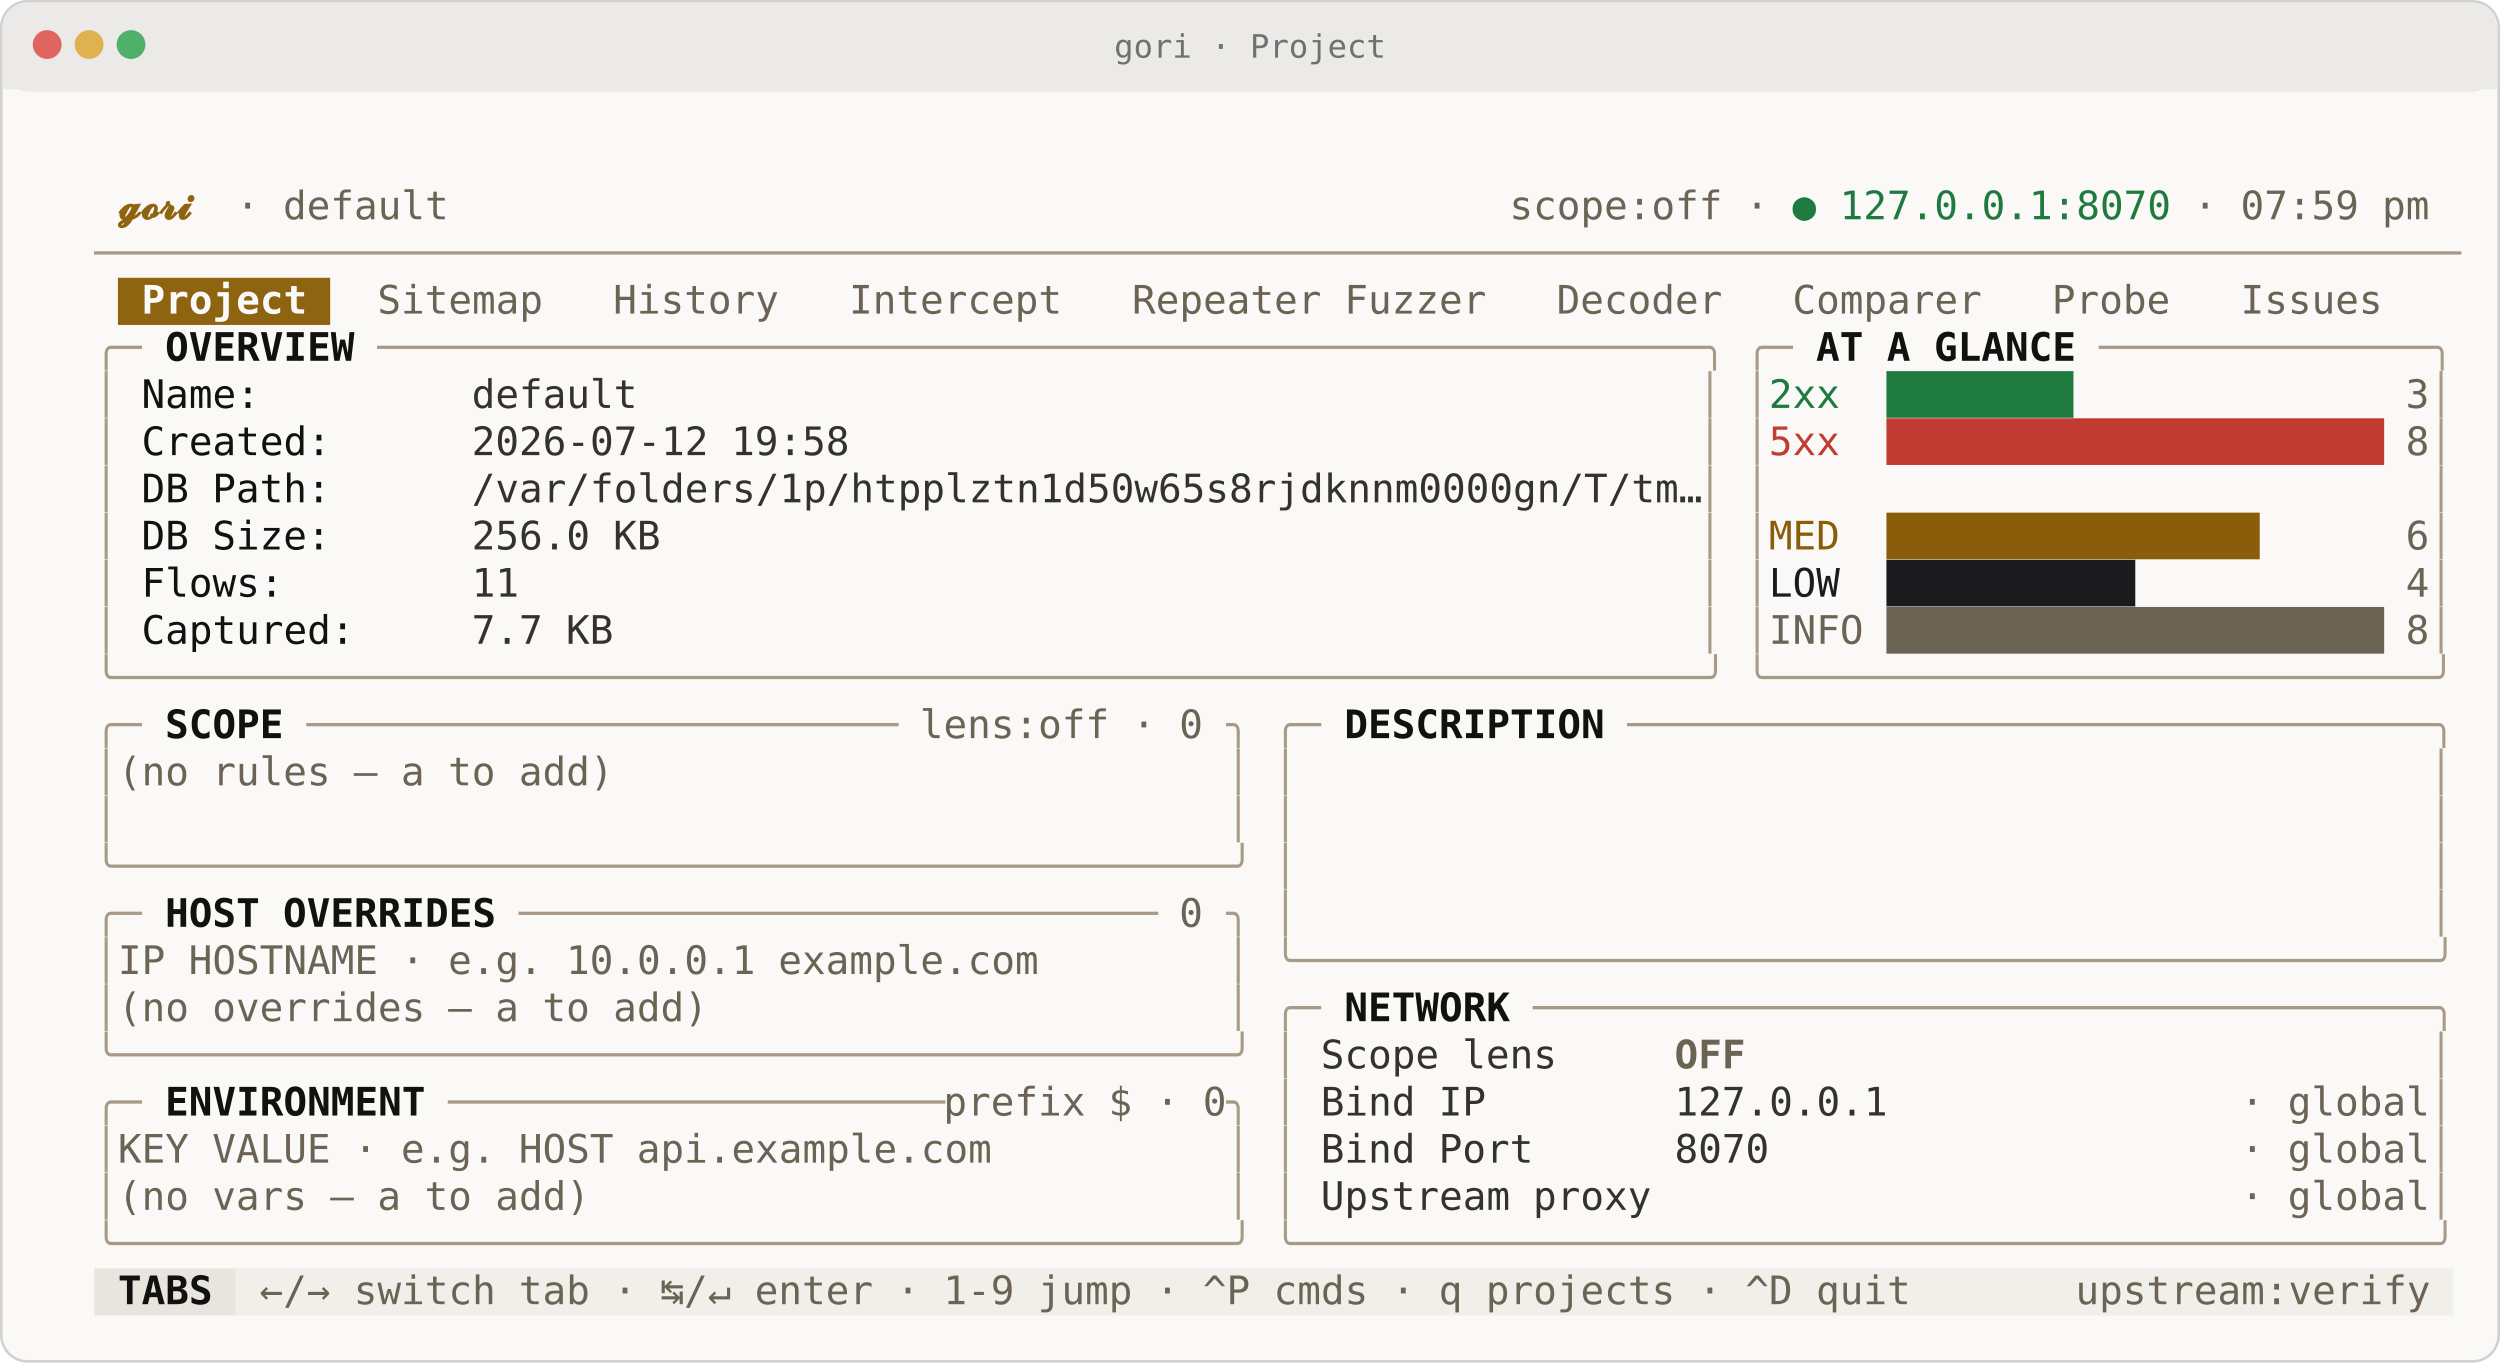
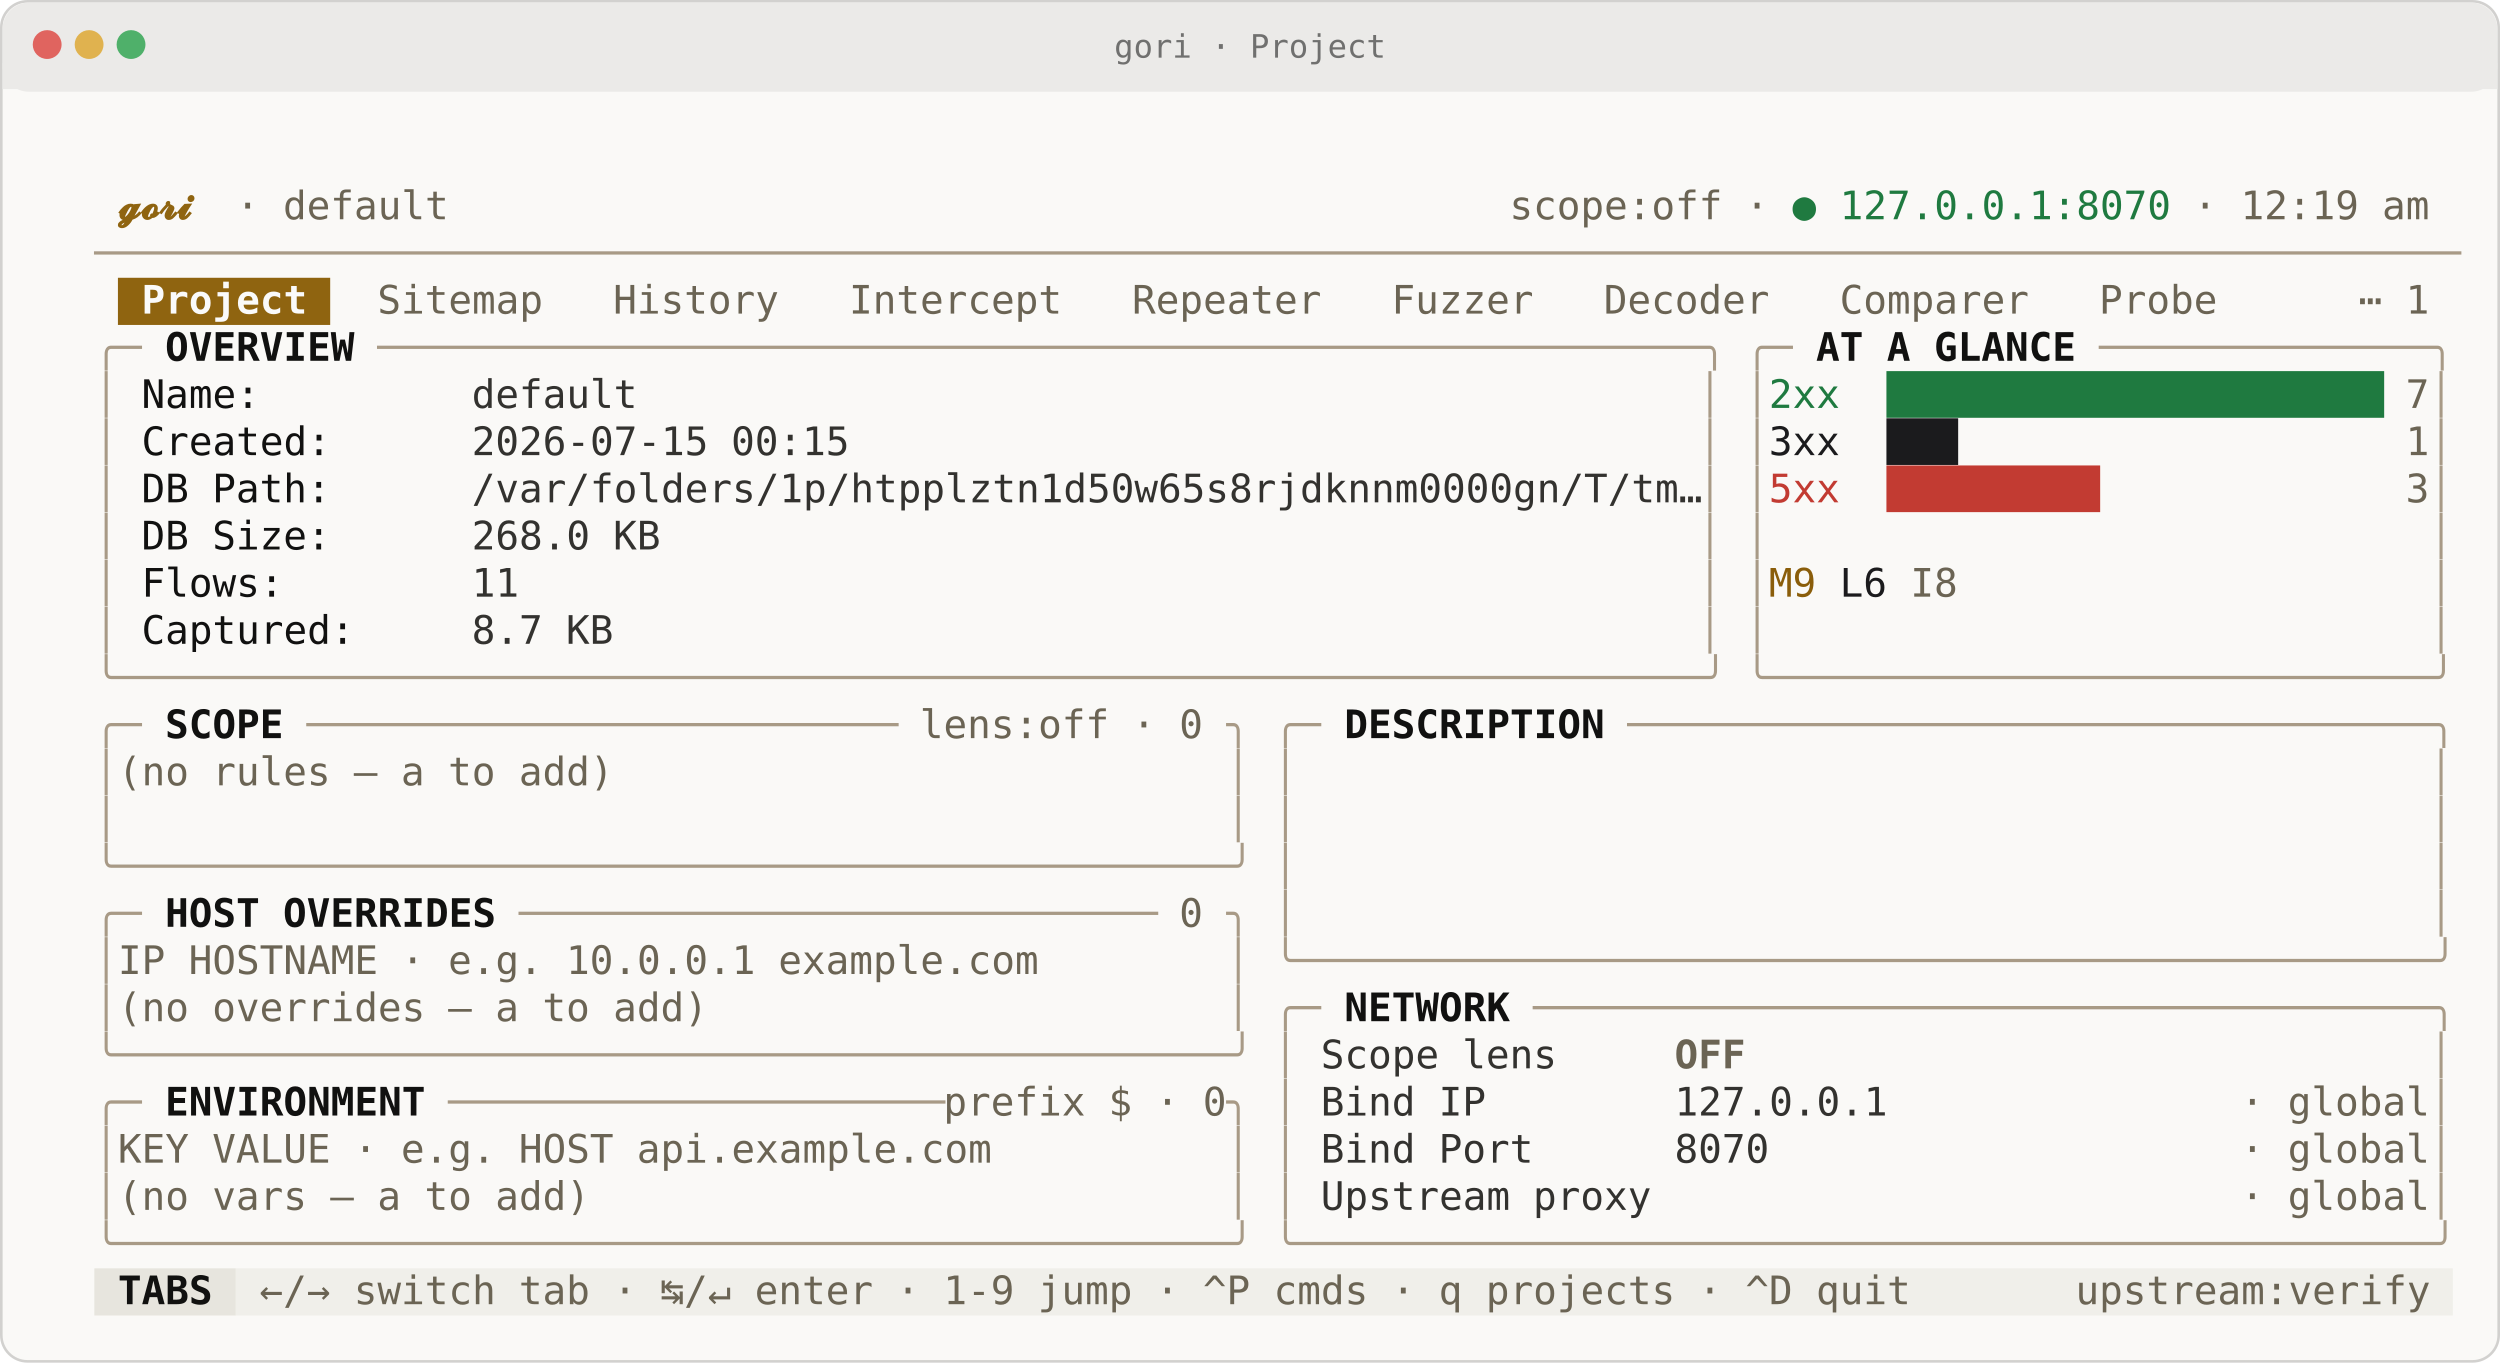
<svg xmlns="http://www.w3.org/2000/svg" width="954" height="520" viewBox="0 0 954.0 520.0" font-family="ui-monospace,'SF Mono','JetBrains Mono',Menlo,Consolas,monospace" font-size="15.0px" role="img" aria-label="gori · Project">
  <rect x="0.5" y="0.5" width="953.0" height="519.0" rx="10" ry="10" fill="#faf9f7" stroke="#d2d1cf" stroke-width="1" />
  <rect x="1" y="1" width="952.0" height="34.0" rx="10" ry="10" fill="#ebeae8" />
  <rect x="1" y="24.0" width="952.0" height="10" fill="#ebeae8" />
  <circle cx="18.0" cy="17.0" r="5.5" fill="#e0645f" />
  <circle cx="34.0" cy="17.0" r="5.5" fill="#e0b24f" />
  <circle cx="50.0" cy="17.0" r="5.5" fill="#4fb06a" />
  <text x="477.0" y="22.0" text-anchor="middle" fill="#70706f" font-size="12.3px">gori · Project</text>
  <rect x="45.00" y="106.00" width="81.00" height="18.00" fill="#8f6410" />
  <rect x="36.00" y="484.00" width="54.00" height="18.00" fill="#e7e5de" />
  <rect x="90.00" y="484.00" width="846.00" height="18.00" fill="#f0efea" />
  <text x="45.00" y="83.68" textLength="36.00" lengthAdjust="spacingAndGlyphs" fill="#8f6410" font-weight="700" xml:space="preserve">𝓰𝓸𝓻𝓲</text>
  <text x="90.00" y="83.68" textLength="9.00" lengthAdjust="spacingAndGlyphs" fill="#6b6454" xml:space="preserve">·</text>
  <text x="108.00" y="83.68" textLength="63.00" lengthAdjust="spacingAndGlyphs" fill="#6b6454" xml:space="preserve">default</text>
  <text x="576.00" y="83.68" textLength="81.00" lengthAdjust="spacingAndGlyphs" fill="#6b6454" xml:space="preserve">scope:off</text>
  <text x="666.00" y="83.68" textLength="9.00" lengthAdjust="spacingAndGlyphs" fill="#6b6454" xml:space="preserve">·</text>
  <text x="684.00" y="83.68" textLength="9.00" lengthAdjust="spacingAndGlyphs" fill="#1f7a40" xml:space="preserve">●</text>
  <text x="702.00" y="83.68" textLength="126.00" lengthAdjust="spacingAndGlyphs" fill="#1f7a40" xml:space="preserve">127.0.0.1:8070</text>
  <text x="837.00" y="83.68" textLength="9.00" lengthAdjust="spacingAndGlyphs" fill="#6b6454" xml:space="preserve">·</text>
-   <text x="855.00" y="83.68" textLength="45.00" lengthAdjust="spacingAndGlyphs" fill="#6b6454" xml:space="preserve">07:59</text>
-   <text x="909.00" y="83.68" textLength="18.00" lengthAdjust="spacingAndGlyphs" fill="#6b6454" xml:space="preserve">pm</text>
+   <text x="855.00" y="83.68" textLength="45.00" lengthAdjust="spacingAndGlyphs" fill="#6b6454" xml:space="preserve">12:19</text>
+   <text x="909.00" y="83.68" textLength="18.00" lengthAdjust="spacingAndGlyphs" fill="#6b6454" xml:space="preserve">am</text>
  <text x="36.00" y="101.68" textLength="900.00" lengthAdjust="spacingAndGlyphs" fill="#a89a86" xml:space="preserve">────────────────────────────────────────────────────────────────────────────────────────────────────</text>
  <text x="54.00" y="119.68" textLength="63.00" lengthAdjust="spacingAndGlyphs" fill="#fafafa" font-weight="700" xml:space="preserve">Project</text>
  <text x="144.00" y="119.68" textLength="63.00" lengthAdjust="spacingAndGlyphs" fill="#6b6454" xml:space="preserve">Sitemap</text>
  <text x="234.00" y="119.68" textLength="63.00" lengthAdjust="spacingAndGlyphs" fill="#6b6454" xml:space="preserve">History</text>
  <text x="324.00" y="119.68" textLength="81.00" lengthAdjust="spacingAndGlyphs" fill="#6b6454" xml:space="preserve">Intercept</text>
-   <text x="432.00" y="119.68" textLength="54.00" lengthAdjust="spacingAndGlyphs" fill="#6b6454" xml:space="preserve">Repeater</text>
-   <text x="513.00" y="119.68" textLength="54.00" lengthAdjust="spacingAndGlyphs" fill="#6b6454" xml:space="preserve">Fuzzer</text>
-   <text x="594.00" y="119.68" textLength="63.00" lengthAdjust="spacingAndGlyphs" fill="#6b6454" xml:space="preserve">Decoder</text>
-   <text x="684.00" y="119.68" textLength="72.00" lengthAdjust="spacingAndGlyphs" fill="#6b6454" xml:space="preserve">Comparer</text>
-   <text x="783.00" y="119.68" textLength="45.00" lengthAdjust="spacingAndGlyphs" fill="#6b6454" xml:space="preserve">Probe</text>
-   <text x="855.00" y="119.68" textLength="72.00" lengthAdjust="spacingAndGlyphs" fill="#6b6454" xml:space="preserve">Issues</text>
+   <text x="432.00" y="119.68" textLength="72.00" lengthAdjust="spacingAndGlyphs" fill="#6b6454" xml:space="preserve">Repeater</text>
+   <text x="531.00" y="119.68" textLength="54.00" lengthAdjust="spacingAndGlyphs" fill="#6b6454" xml:space="preserve">Fuzzer</text>
+   <text x="612.00" y="119.68" textLength="63.00" lengthAdjust="spacingAndGlyphs" fill="#6b6454" xml:space="preserve">Decoder</text>
+   <text x="702.00" y="119.68" textLength="72.00" lengthAdjust="spacingAndGlyphs" fill="#6b6454" xml:space="preserve">Comparer</text>
+   <text x="801.00" y="119.68" textLength="45.00" lengthAdjust="spacingAndGlyphs" fill="#6b6454" xml:space="preserve">Probe</text>
+   <text x="900.00" y="119.68" textLength="9.00" lengthAdjust="spacingAndGlyphs" fill="#6b6454" xml:space="preserve">⋯</text>
+   <text x="918.00" y="119.68" textLength="9.00" lengthAdjust="spacingAndGlyphs" fill="#6b6454" xml:space="preserve">1</text>
  <text x="36.00" y="137.68" textLength="18.00" lengthAdjust="spacingAndGlyphs" fill="#a89a86" xml:space="preserve">╭─</text>
  <text x="63.00" y="137.68" textLength="72.00" lengthAdjust="spacingAndGlyphs" fill="#111110" font-weight="700" xml:space="preserve">OVERVIEW</text>
  <text x="144.00" y="137.68" textLength="513.00" lengthAdjust="spacingAndGlyphs" fill="#a89a86" xml:space="preserve">────────────────────────────────────────────────────────╮</text>
  <text x="666.00" y="137.68" textLength="18.00" lengthAdjust="spacingAndGlyphs" fill="#a89a86" xml:space="preserve">╭─</text>
  <text x="693.00" y="137.68" textLength="18.00" lengthAdjust="spacingAndGlyphs" fill="#111110" font-weight="700" xml:space="preserve">AT</text>
  <text x="720.00" y="137.68" textLength="9.00" lengthAdjust="spacingAndGlyphs" fill="#111110" font-weight="700" xml:space="preserve">A</text>
  <text x="738.00" y="137.68" textLength="54.00" lengthAdjust="spacingAndGlyphs" fill="#111110" font-weight="700" xml:space="preserve">GLANCE</text>
  <text x="801.00" y="137.68" textLength="135.00" lengthAdjust="spacingAndGlyphs" fill="#a89a86" xml:space="preserve">──────────────╮</text>
  <text x="36.00" y="155.68" textLength="9.00" lengthAdjust="spacingAndGlyphs" fill="#a89a86" xml:space="preserve">│</text>
  <text x="54.00" y="155.68" textLength="45.00" lengthAdjust="spacingAndGlyphs" fill="#111110" xml:space="preserve">Name:</text>
  <text x="180.00" y="155.68" textLength="63.00" lengthAdjust="spacingAndGlyphs" fill="#33322f" xml:space="preserve">default</text>
  <text x="648.00" y="155.68" textLength="9.00" lengthAdjust="spacingAndGlyphs" fill="#a89a86" xml:space="preserve">│</text>
  <text x="666.00" y="155.68" textLength="9.00" lengthAdjust="spacingAndGlyphs" fill="#a89a86" xml:space="preserve">│</text>
  <text x="675.00" y="155.68" textLength="27.00" lengthAdjust="spacingAndGlyphs" fill="#1f7a40" xml:space="preserve">2xx</text>
-   <text x="720.00" y="155.68" textLength="72.00" lengthAdjust="spacingAndGlyphs" fill="#1f7a40" xml:space="preserve">███████▉</text>
-   <text x="918.00" y="155.68" textLength="9.00" lengthAdjust="spacingAndGlyphs" fill="#6b6454" xml:space="preserve">3</text>
+   <text x="720.00" y="155.68" textLength="189.00" lengthAdjust="spacingAndGlyphs" fill="#1f7a40" xml:space="preserve">█████████████████████</text>
+   <text x="918.00" y="155.68" textLength="9.00" lengthAdjust="spacingAndGlyphs" fill="#6b6454" xml:space="preserve">7</text>
  <text x="927.00" y="155.68" textLength="9.00" lengthAdjust="spacingAndGlyphs" fill="#a89a86" xml:space="preserve">│</text>
  <text x="36.00" y="173.68" textLength="9.00" lengthAdjust="spacingAndGlyphs" fill="#a89a86" xml:space="preserve">│</text>
  <text x="54.00" y="173.68" textLength="72.00" lengthAdjust="spacingAndGlyphs" fill="#111110" xml:space="preserve">Created:</text>
-   <text x="180.00" y="173.68" textLength="90.00" lengthAdjust="spacingAndGlyphs" fill="#33322f" xml:space="preserve">2026-07-12</text>
-   <text x="279.00" y="173.68" textLength="45.00" lengthAdjust="spacingAndGlyphs" fill="#33322f" xml:space="preserve">19:58</text>
+   <text x="180.00" y="173.68" textLength="90.00" lengthAdjust="spacingAndGlyphs" fill="#33322f" xml:space="preserve">2026-07-15</text>
+   <text x="279.00" y="173.68" textLength="45.00" lengthAdjust="spacingAndGlyphs" fill="#33322f" xml:space="preserve">00:15</text>
  <text x="648.00" y="173.68" textLength="9.00" lengthAdjust="spacingAndGlyphs" fill="#a89a86" xml:space="preserve">│</text>
  <text x="666.00" y="173.68" textLength="9.00" lengthAdjust="spacingAndGlyphs" fill="#a89a86" xml:space="preserve">│</text>
-   <text x="675.00" y="173.68" textLength="27.00" lengthAdjust="spacingAndGlyphs" fill="#c23b32" xml:space="preserve">5xx</text>
-   <text x="720.00" y="173.68" textLength="189.00" lengthAdjust="spacingAndGlyphs" fill="#c23b32" xml:space="preserve">█████████████████████</text>
-   <text x="918.00" y="173.68" textLength="9.00" lengthAdjust="spacingAndGlyphs" fill="#6b6454" xml:space="preserve">8</text>
+   <text x="675.00" y="173.68" textLength="27.00" lengthAdjust="spacingAndGlyphs" fill="#1b1b1d" xml:space="preserve">3xx</text>
+   <text x="720.00" y="173.68" textLength="27.00" lengthAdjust="spacingAndGlyphs" fill="#1b1b1d" xml:space="preserve">███</text>
+   <text x="918.00" y="173.68" textLength="9.00" lengthAdjust="spacingAndGlyphs" fill="#6b6454" xml:space="preserve">1</text>
  <text x="927.00" y="173.68" textLength="9.00" lengthAdjust="spacingAndGlyphs" fill="#a89a86" xml:space="preserve">│</text>
  <text x="36.00" y="191.68" textLength="9.00" lengthAdjust="spacingAndGlyphs" fill="#a89a86" xml:space="preserve">│</text>
  <text x="54.00" y="191.68" textLength="18.00" lengthAdjust="spacingAndGlyphs" fill="#111110" xml:space="preserve">DB</text>
  <text x="81.00" y="191.68" textLength="45.00" lengthAdjust="spacingAndGlyphs" fill="#111110" xml:space="preserve">Path:</text>
  <text x="180.00" y="191.68" textLength="468.00" lengthAdjust="spacingAndGlyphs" fill="#33322f" xml:space="preserve">/var/folders/1p/htpplztn1d50w65s8rjdknnm0000gn/T/tm…</text>
  <text x="648.00" y="191.68" textLength="9.00" lengthAdjust="spacingAndGlyphs" fill="#a89a86" xml:space="preserve">│</text>
  <text x="666.00" y="191.68" textLength="9.00" lengthAdjust="spacingAndGlyphs" fill="#a89a86" xml:space="preserve">│</text>
+   <text x="675.00" y="191.68" textLength="27.00" lengthAdjust="spacingAndGlyphs" fill="#c23b32" xml:space="preserve">5xx</text>
+   <text x="720.00" y="191.68" textLength="81.00" lengthAdjust="spacingAndGlyphs" fill="#c23b32" xml:space="preserve">█████████</text>
+   <text x="918.00" y="191.68" textLength="9.00" lengthAdjust="spacingAndGlyphs" fill="#6b6454" xml:space="preserve">3</text>
  <text x="927.00" y="191.68" textLength="9.00" lengthAdjust="spacingAndGlyphs" fill="#a89a86" xml:space="preserve">│</text>
  <text x="36.00" y="209.68" textLength="9.00" lengthAdjust="spacingAndGlyphs" fill="#a89a86" xml:space="preserve">│</text>
  <text x="54.00" y="209.68" textLength="18.00" lengthAdjust="spacingAndGlyphs" fill="#111110" xml:space="preserve">DB</text>
  <text x="81.00" y="209.68" textLength="45.00" lengthAdjust="spacingAndGlyphs" fill="#111110" xml:space="preserve">Size:</text>
-   <text x="180.00" y="209.68" textLength="45.00" lengthAdjust="spacingAndGlyphs" fill="#33322f" xml:space="preserve">256.0</text>
+   <text x="180.00" y="209.68" textLength="45.00" lengthAdjust="spacingAndGlyphs" fill="#33322f" xml:space="preserve">268.0</text>
  <text x="234.00" y="209.68" textLength="18.00" lengthAdjust="spacingAndGlyphs" fill="#33322f" xml:space="preserve">KB</text>
  <text x="648.00" y="209.68" textLength="9.00" lengthAdjust="spacingAndGlyphs" fill="#a89a86" xml:space="preserve">│</text>
  <text x="666.00" y="209.68" textLength="9.00" lengthAdjust="spacingAndGlyphs" fill="#a89a86" xml:space="preserve">│</text>
-   <text x="675.00" y="209.68" textLength="27.00" lengthAdjust="spacingAndGlyphs" fill="#8a5d0a" xml:space="preserve">MED</text>
-   <text x="720.00" y="209.68" textLength="144.00" lengthAdjust="spacingAndGlyphs" fill="#8a5d0a" xml:space="preserve">███████████████▊</text>
-   <text x="918.00" y="209.68" textLength="9.00" lengthAdjust="spacingAndGlyphs" fill="#6b6454" xml:space="preserve">6</text>
  <text x="927.00" y="209.68" textLength="9.00" lengthAdjust="spacingAndGlyphs" fill="#a89a86" xml:space="preserve">│</text>
  <text x="36.00" y="227.68" textLength="9.00" lengthAdjust="spacingAndGlyphs" fill="#a89a86" xml:space="preserve">│</text>
  <text x="54.00" y="227.68" textLength="54.00" lengthAdjust="spacingAndGlyphs" fill="#111110" xml:space="preserve">Flows:</text>
  <text x="180.00" y="227.68" textLength="18.00" lengthAdjust="spacingAndGlyphs" fill="#33322f" xml:space="preserve">11</text>
  <text x="648.00" y="227.68" textLength="9.00" lengthAdjust="spacingAndGlyphs" fill="#a89a86" xml:space="preserve">│</text>
  <text x="666.00" y="227.68" textLength="9.00" lengthAdjust="spacingAndGlyphs" fill="#a89a86" xml:space="preserve">│</text>
-   <text x="675.00" y="227.68" textLength="27.00" lengthAdjust="spacingAndGlyphs" fill="#1b1b1d" xml:space="preserve">LOW</text>
-   <text x="720.00" y="227.68" textLength="99.00" lengthAdjust="spacingAndGlyphs" fill="#1b1b1d" xml:space="preserve">██████████▌</text>
-   <text x="918.00" y="227.68" textLength="9.00" lengthAdjust="spacingAndGlyphs" fill="#6b6454" xml:space="preserve">4</text>
+   <text x="675.00" y="227.68" textLength="18.00" lengthAdjust="spacingAndGlyphs" fill="#8a5d0a" xml:space="preserve">M9</text>
+   <text x="702.00" y="227.68" textLength="18.00" lengthAdjust="spacingAndGlyphs" fill="#1b1b1d" xml:space="preserve">L6</text>
+   <text x="729.00" y="227.68" textLength="18.00" lengthAdjust="spacingAndGlyphs" fill="#6b6454" xml:space="preserve">I8</text>
  <text x="927.00" y="227.68" textLength="9.00" lengthAdjust="spacingAndGlyphs" fill="#a89a86" xml:space="preserve">│</text>
  <text x="36.00" y="245.68" textLength="9.00" lengthAdjust="spacingAndGlyphs" fill="#a89a86" xml:space="preserve">│</text>
  <text x="54.00" y="245.68" textLength="81.00" lengthAdjust="spacingAndGlyphs" fill="#111110" xml:space="preserve">Captured:</text>
-   <text x="180.00" y="245.68" textLength="27.00" lengthAdjust="spacingAndGlyphs" fill="#33322f" xml:space="preserve">7.7</text>
+   <text x="180.00" y="245.68" textLength="27.00" lengthAdjust="spacingAndGlyphs" fill="#33322f" xml:space="preserve">8.7</text>
  <text x="216.00" y="245.68" textLength="18.00" lengthAdjust="spacingAndGlyphs" fill="#33322f" xml:space="preserve">KB</text>
  <text x="648.00" y="245.68" textLength="9.00" lengthAdjust="spacingAndGlyphs" fill="#a89a86" xml:space="preserve">│</text>
  <text x="666.00" y="245.68" textLength="9.00" lengthAdjust="spacingAndGlyphs" fill="#a89a86" xml:space="preserve">│</text>
-   <text x="675.00" y="245.68" textLength="36.00" lengthAdjust="spacingAndGlyphs" fill="#6b6454" xml:space="preserve">INFO</text>
-   <text x="720.00" y="245.68" textLength="189.00" lengthAdjust="spacingAndGlyphs" fill="#6b6454" xml:space="preserve">█████████████████████</text>
-   <text x="918.00" y="245.68" textLength="9.00" lengthAdjust="spacingAndGlyphs" fill="#6b6454" xml:space="preserve">8</text>
  <text x="927.00" y="245.68" textLength="9.00" lengthAdjust="spacingAndGlyphs" fill="#a89a86" xml:space="preserve">│</text>
  <text x="36.00" y="263.68" textLength="621.00" lengthAdjust="spacingAndGlyphs" fill="#a89a86" xml:space="preserve">╰───────────────────────────────────────────────────────────────────╯</text>
  <text x="666.00" y="263.68" textLength="270.00" lengthAdjust="spacingAndGlyphs" fill="#a89a86" xml:space="preserve">╰────────────────────────────╯</text>
  <text x="36.00" y="281.68" textLength="18.00" lengthAdjust="spacingAndGlyphs" fill="#a89a86" xml:space="preserve">╭─</text>
  <text x="63.00" y="281.68" textLength="45.00" lengthAdjust="spacingAndGlyphs" fill="#111110" font-weight="700" xml:space="preserve">SCOPE</text>
  <text x="117.00" y="281.68" textLength="225.00" lengthAdjust="spacingAndGlyphs" fill="#a89a86" xml:space="preserve">─────────────────────────</text>
  <text x="351.00" y="281.68" textLength="72.00" lengthAdjust="spacingAndGlyphs" fill="#6b6454" xml:space="preserve">lens:off</text>
  <text x="432.00" y="281.68" textLength="9.00" lengthAdjust="spacingAndGlyphs" fill="#6b6454" xml:space="preserve">·</text>
  <text x="450.00" y="281.68" textLength="9.00" lengthAdjust="spacingAndGlyphs" fill="#6b6454" xml:space="preserve">0</text>
  <text x="468.00" y="281.68" textLength="9.00" lengthAdjust="spacingAndGlyphs" fill="#a89a86" xml:space="preserve">╮</text>
  <text x="486.00" y="281.68" textLength="18.00" lengthAdjust="spacingAndGlyphs" fill="#a89a86" xml:space="preserve">╭─</text>
  <text x="513.00" y="281.68" textLength="99.00" lengthAdjust="spacingAndGlyphs" fill="#111110" font-weight="700" xml:space="preserve">DESCRIPTION</text>
  <text x="621.00" y="281.68" textLength="315.00" lengthAdjust="spacingAndGlyphs" fill="#a89a86" xml:space="preserve">──────────────────────────────────╮</text>
  <text x="36.00" y="299.68" textLength="9.00" lengthAdjust="spacingAndGlyphs" fill="#a89a86" xml:space="preserve">│</text>
  <text x="45.00" y="299.68" textLength="27.00" lengthAdjust="spacingAndGlyphs" fill="#6b6454" xml:space="preserve">(no</text>
  <text x="81.00" y="299.68" textLength="45.00" lengthAdjust="spacingAndGlyphs" fill="#6b6454" xml:space="preserve">rules</text>
  <text x="135.00" y="299.68" textLength="9.00" lengthAdjust="spacingAndGlyphs" fill="#6b6454" xml:space="preserve">—</text>
  <text x="153.00" y="299.68" textLength="9.00" lengthAdjust="spacingAndGlyphs" fill="#6b6454" xml:space="preserve">a</text>
  <text x="171.00" y="299.68" textLength="18.00" lengthAdjust="spacingAndGlyphs" fill="#6b6454" xml:space="preserve">to</text>
  <text x="198.00" y="299.68" textLength="36.00" lengthAdjust="spacingAndGlyphs" fill="#6b6454" xml:space="preserve">add)</text>
  <text x="468.00" y="299.68" textLength="9.00" lengthAdjust="spacingAndGlyphs" fill="#a89a86" xml:space="preserve">│</text>
  <text x="486.00" y="299.68" textLength="9.00" lengthAdjust="spacingAndGlyphs" fill="#a89a86" xml:space="preserve">│</text>
  <text x="927.00" y="299.68" textLength="9.00" lengthAdjust="spacingAndGlyphs" fill="#a89a86" xml:space="preserve">│</text>
  <text x="36.00" y="317.68" textLength="9.00" lengthAdjust="spacingAndGlyphs" fill="#a89a86" xml:space="preserve">│</text>
  <text x="468.00" y="317.68" textLength="9.00" lengthAdjust="spacingAndGlyphs" fill="#a89a86" xml:space="preserve">│</text>
  <text x="486.00" y="317.68" textLength="9.00" lengthAdjust="spacingAndGlyphs" fill="#a89a86" xml:space="preserve">│</text>
  <text x="927.00" y="317.68" textLength="9.00" lengthAdjust="spacingAndGlyphs" fill="#a89a86" xml:space="preserve">│</text>
  <text x="36.00" y="335.68" textLength="441.00" lengthAdjust="spacingAndGlyphs" fill="#a89a86" xml:space="preserve">╰───────────────────────────────────────────────╯</text>
  <text x="486.00" y="335.68" textLength="9.00" lengthAdjust="spacingAndGlyphs" fill="#a89a86" xml:space="preserve">│</text>
  <text x="927.00" y="335.68" textLength="9.00" lengthAdjust="spacingAndGlyphs" fill="#a89a86" xml:space="preserve">│</text>
  <text x="36.00" y="353.68" textLength="18.00" lengthAdjust="spacingAndGlyphs" fill="#a89a86" xml:space="preserve">╭─</text>
  <text x="63.00" y="353.68" textLength="36.00" lengthAdjust="spacingAndGlyphs" fill="#111110" font-weight="700" xml:space="preserve">HOST</text>
  <text x="108.00" y="353.68" textLength="81.00" lengthAdjust="spacingAndGlyphs" fill="#111110" font-weight="700" xml:space="preserve">OVERRIDES</text>
  <text x="198.00" y="353.68" textLength="243.00" lengthAdjust="spacingAndGlyphs" fill="#a89a86" xml:space="preserve">───────────────────────────</text>
  <text x="450.00" y="353.68" textLength="9.00" lengthAdjust="spacingAndGlyphs" fill="#6b6454" xml:space="preserve">0</text>
  <text x="468.00" y="353.68" textLength="9.00" lengthAdjust="spacingAndGlyphs" fill="#a89a86" xml:space="preserve">╮</text>
  <text x="486.00" y="353.68" textLength="9.00" lengthAdjust="spacingAndGlyphs" fill="#a89a86" xml:space="preserve">│</text>
  <text x="927.00" y="353.68" textLength="9.00" lengthAdjust="spacingAndGlyphs" fill="#a89a86" xml:space="preserve">│</text>
  <text x="36.00" y="371.68" textLength="9.00" lengthAdjust="spacingAndGlyphs" fill="#a89a86" xml:space="preserve">│</text>
  <text x="45.00" y="371.68" textLength="18.00" lengthAdjust="spacingAndGlyphs" fill="#6b6454" xml:space="preserve">IP</text>
  <text x="72.00" y="371.68" textLength="72.00" lengthAdjust="spacingAndGlyphs" fill="#6b6454" xml:space="preserve">HOSTNAME</text>
  <text x="153.00" y="371.68" textLength="9.00" lengthAdjust="spacingAndGlyphs" fill="#6b6454" xml:space="preserve">·</text>
  <text x="171.00" y="371.68" textLength="36.00" lengthAdjust="spacingAndGlyphs" fill="#6b6454" xml:space="preserve">e.g.</text>
  <text x="216.00" y="371.68" textLength="72.00" lengthAdjust="spacingAndGlyphs" fill="#6b6454" xml:space="preserve">10.0.0.1</text>
  <text x="297.00" y="371.68" textLength="99.00" lengthAdjust="spacingAndGlyphs" fill="#6b6454" xml:space="preserve">example.com</text>
  <text x="468.00" y="371.68" textLength="9.00" lengthAdjust="spacingAndGlyphs" fill="#a89a86" xml:space="preserve">│</text>
  <text x="486.00" y="371.68" textLength="450.00" lengthAdjust="spacingAndGlyphs" fill="#a89a86" xml:space="preserve">╰────────────────────────────────────────────────╯</text>
  <text x="36.00" y="389.68" textLength="9.00" lengthAdjust="spacingAndGlyphs" fill="#a89a86" xml:space="preserve">│</text>
  <text x="45.00" y="389.68" textLength="27.00" lengthAdjust="spacingAndGlyphs" fill="#6b6454" xml:space="preserve">(no</text>
  <text x="81.00" y="389.68" textLength="81.00" lengthAdjust="spacingAndGlyphs" fill="#6b6454" xml:space="preserve">overrides</text>
  <text x="171.00" y="389.68" textLength="9.00" lengthAdjust="spacingAndGlyphs" fill="#6b6454" xml:space="preserve">—</text>
  <text x="189.00" y="389.68" textLength="9.00" lengthAdjust="spacingAndGlyphs" fill="#6b6454" xml:space="preserve">a</text>
  <text x="207.00" y="389.68" textLength="18.00" lengthAdjust="spacingAndGlyphs" fill="#6b6454" xml:space="preserve">to</text>
  <text x="234.00" y="389.68" textLength="36.00" lengthAdjust="spacingAndGlyphs" fill="#6b6454" xml:space="preserve">add)</text>
  <text x="468.00" y="389.68" textLength="9.00" lengthAdjust="spacingAndGlyphs" fill="#a89a86" xml:space="preserve">│</text>
  <text x="486.00" y="389.68" textLength="18.00" lengthAdjust="spacingAndGlyphs" fill="#a89a86" xml:space="preserve">╭─</text>
  <text x="513.00" y="389.68" textLength="63.00" lengthAdjust="spacingAndGlyphs" fill="#111110" font-weight="700" xml:space="preserve">NETWORK</text>
  <text x="585.00" y="389.68" textLength="351.00" lengthAdjust="spacingAndGlyphs" fill="#a89a86" xml:space="preserve">──────────────────────────────────────╮</text>
  <text x="36.00" y="407.68" textLength="441.00" lengthAdjust="spacingAndGlyphs" fill="#a89a86" xml:space="preserve">╰───────────────────────────────────────────────╯</text>
  <text x="486.00" y="407.68" textLength="9.00" lengthAdjust="spacingAndGlyphs" fill="#a89a86" xml:space="preserve">│</text>
  <text x="504.00" y="407.68" textLength="45.00" lengthAdjust="spacingAndGlyphs" fill="#33322f" xml:space="preserve">Scope</text>
  <text x="558.00" y="407.68" textLength="36.00" lengthAdjust="spacingAndGlyphs" fill="#33322f" xml:space="preserve">lens</text>
  <text x="639.00" y="407.68" textLength="27.00" lengthAdjust="spacingAndGlyphs" fill="#6b6454" font-weight="700" xml:space="preserve">OFF</text>
  <text x="927.00" y="407.68" textLength="9.00" lengthAdjust="spacingAndGlyphs" fill="#a89a86" xml:space="preserve">│</text>
  <text x="36.00" y="425.68" textLength="18.00" lengthAdjust="spacingAndGlyphs" fill="#a89a86" xml:space="preserve">╭─</text>
  <text x="63.00" y="425.68" textLength="99.00" lengthAdjust="spacingAndGlyphs" fill="#111110" font-weight="700" xml:space="preserve">ENVIRONMENT</text>
  <text x="171.00" y="425.68" textLength="189.00" lengthAdjust="spacingAndGlyphs" fill="#a89a86" xml:space="preserve">─────────────────────</text>
  <text x="360.00" y="425.68" textLength="54.00" lengthAdjust="spacingAndGlyphs" fill="#6b6454" xml:space="preserve">prefix</text>
  <text x="423.00" y="425.68" textLength="9.00" lengthAdjust="spacingAndGlyphs" fill="#6b6454" xml:space="preserve">$</text>
  <text x="441.00" y="425.68" textLength="9.00" lengthAdjust="spacingAndGlyphs" fill="#6b6454" xml:space="preserve">·</text>
  <text x="459.00" y="425.68" textLength="9.00" lengthAdjust="spacingAndGlyphs" fill="#6b6454" xml:space="preserve">0</text>
  <text x="468.00" y="425.68" textLength="9.00" lengthAdjust="spacingAndGlyphs" fill="#a89a86" xml:space="preserve">╮</text>
  <text x="486.00" y="425.68" textLength="9.00" lengthAdjust="spacingAndGlyphs" fill="#a89a86" xml:space="preserve">│</text>
  <text x="504.00" y="425.68" textLength="36.00" lengthAdjust="spacingAndGlyphs" fill="#33322f" xml:space="preserve">Bind</text>
  <text x="549.00" y="425.68" textLength="18.00" lengthAdjust="spacingAndGlyphs" fill="#33322f" xml:space="preserve">IP</text>
  <text x="639.00" y="425.68" textLength="81.00" lengthAdjust="spacingAndGlyphs" fill="#33322f" xml:space="preserve">127.0.0.1</text>
  <text x="855.00" y="425.68" textLength="9.00" lengthAdjust="spacingAndGlyphs" fill="#6b6454" xml:space="preserve">·</text>
  <text x="873.00" y="425.68" textLength="54.00" lengthAdjust="spacingAndGlyphs" fill="#6b6454" xml:space="preserve">global</text>
  <text x="927.00" y="425.68" textLength="9.00" lengthAdjust="spacingAndGlyphs" fill="#a89a86" xml:space="preserve">│</text>
  <text x="36.00" y="443.68" textLength="9.00" lengthAdjust="spacingAndGlyphs" fill="#a89a86" xml:space="preserve">│</text>
  <text x="45.00" y="443.68" textLength="27.00" lengthAdjust="spacingAndGlyphs" fill="#6b6454" xml:space="preserve">KEY</text>
  <text x="81.00" y="443.68" textLength="45.00" lengthAdjust="spacingAndGlyphs" fill="#6b6454" xml:space="preserve">VALUE</text>
  <text x="135.00" y="443.68" textLength="9.00" lengthAdjust="spacingAndGlyphs" fill="#6b6454" xml:space="preserve">·</text>
  <text x="153.00" y="443.68" textLength="36.00" lengthAdjust="spacingAndGlyphs" fill="#6b6454" xml:space="preserve">e.g.</text>
  <text x="198.00" y="443.68" textLength="36.00" lengthAdjust="spacingAndGlyphs" fill="#6b6454" xml:space="preserve">HOST</text>
  <text x="243.00" y="443.68" textLength="135.00" lengthAdjust="spacingAndGlyphs" fill="#6b6454" xml:space="preserve">api.example.com</text>
  <text x="468.00" y="443.68" textLength="9.00" lengthAdjust="spacingAndGlyphs" fill="#a89a86" xml:space="preserve">│</text>
  <text x="486.00" y="443.68" textLength="9.00" lengthAdjust="spacingAndGlyphs" fill="#a89a86" xml:space="preserve">│</text>
  <text x="504.00" y="443.68" textLength="36.00" lengthAdjust="spacingAndGlyphs" fill="#33322f" xml:space="preserve">Bind</text>
  <text x="549.00" y="443.68" textLength="36.00" lengthAdjust="spacingAndGlyphs" fill="#33322f" xml:space="preserve">Port</text>
  <text x="639.00" y="443.68" textLength="36.00" lengthAdjust="spacingAndGlyphs" fill="#33322f" xml:space="preserve">8070</text>
  <text x="855.00" y="443.68" textLength="9.00" lengthAdjust="spacingAndGlyphs" fill="#6b6454" xml:space="preserve">·</text>
  <text x="873.00" y="443.68" textLength="54.00" lengthAdjust="spacingAndGlyphs" fill="#6b6454" xml:space="preserve">global</text>
  <text x="927.00" y="443.68" textLength="9.00" lengthAdjust="spacingAndGlyphs" fill="#a89a86" xml:space="preserve">│</text>
  <text x="36.00" y="461.68" textLength="9.00" lengthAdjust="spacingAndGlyphs" fill="#a89a86" xml:space="preserve">│</text>
  <text x="45.00" y="461.68" textLength="27.00" lengthAdjust="spacingAndGlyphs" fill="#6b6454" xml:space="preserve">(no</text>
  <text x="81.00" y="461.68" textLength="36.00" lengthAdjust="spacingAndGlyphs" fill="#6b6454" xml:space="preserve">vars</text>
  <text x="126.00" y="461.68" textLength="9.00" lengthAdjust="spacingAndGlyphs" fill="#6b6454" xml:space="preserve">—</text>
  <text x="144.00" y="461.68" textLength="9.00" lengthAdjust="spacingAndGlyphs" fill="#6b6454" xml:space="preserve">a</text>
  <text x="162.00" y="461.68" textLength="18.00" lengthAdjust="spacingAndGlyphs" fill="#6b6454" xml:space="preserve">to</text>
  <text x="189.00" y="461.68" textLength="36.00" lengthAdjust="spacingAndGlyphs" fill="#6b6454" xml:space="preserve">add)</text>
  <text x="468.00" y="461.68" textLength="9.00" lengthAdjust="spacingAndGlyphs" fill="#a89a86" xml:space="preserve">│</text>
  <text x="486.00" y="461.68" textLength="9.00" lengthAdjust="spacingAndGlyphs" fill="#a89a86" xml:space="preserve">│</text>
  <text x="504.00" y="461.68" textLength="72.00" lengthAdjust="spacingAndGlyphs" fill="#33322f" xml:space="preserve">Upstream</text>
  <text x="585.00" y="461.68" textLength="45.00" lengthAdjust="spacingAndGlyphs" fill="#33322f" xml:space="preserve">proxy</text>
  <text x="855.00" y="461.68" textLength="9.00" lengthAdjust="spacingAndGlyphs" fill="#6b6454" xml:space="preserve">·</text>
  <text x="873.00" y="461.68" textLength="54.00" lengthAdjust="spacingAndGlyphs" fill="#6b6454" xml:space="preserve">global</text>
  <text x="927.00" y="461.68" textLength="9.00" lengthAdjust="spacingAndGlyphs" fill="#a89a86" xml:space="preserve">│</text>
  <text x="36.00" y="479.68" textLength="441.00" lengthAdjust="spacingAndGlyphs" fill="#a89a86" xml:space="preserve">╰───────────────────────────────────────────────╯</text>
  <text x="486.00" y="479.68" textLength="450.00" lengthAdjust="spacingAndGlyphs" fill="#a89a86" xml:space="preserve">╰────────────────────────────────────────────────╯</text>
  <text x="45.00" y="497.68" textLength="36.00" lengthAdjust="spacingAndGlyphs" fill="#111110" font-weight="700" xml:space="preserve">TABS</text>
  <text x="99.00" y="497.68" textLength="27.00" lengthAdjust="spacingAndGlyphs" fill="#6b6454" xml:space="preserve">←/→</text>
  <text x="135.00" y="497.68" textLength="54.00" lengthAdjust="spacingAndGlyphs" fill="#6b6454" xml:space="preserve">switch</text>
  <text x="198.00" y="497.68" textLength="27.00" lengthAdjust="spacingAndGlyphs" fill="#6b6454" xml:space="preserve">tab</text>
  <text x="234.00" y="497.68" textLength="9.00" lengthAdjust="spacingAndGlyphs" fill="#6b6454" xml:space="preserve">·</text>
  <text x="252.00" y="497.68" textLength="27.00" lengthAdjust="spacingAndGlyphs" fill="#6b6454" xml:space="preserve">↹/↵</text>
  <text x="288.00" y="497.68" textLength="45.00" lengthAdjust="spacingAndGlyphs" fill="#6b6454" xml:space="preserve">enter</text>
  <text x="342.00" y="497.68" textLength="9.00" lengthAdjust="spacingAndGlyphs" fill="#6b6454" xml:space="preserve">·</text>
  <text x="360.00" y="497.68" textLength="27.00" lengthAdjust="spacingAndGlyphs" fill="#6b6454" xml:space="preserve">1-9</text>
  <text x="396.00" y="497.68" textLength="36.00" lengthAdjust="spacingAndGlyphs" fill="#6b6454" xml:space="preserve">jump</text>
  <text x="441.00" y="497.68" textLength="9.00" lengthAdjust="spacingAndGlyphs" fill="#6b6454" xml:space="preserve">·</text>
  <text x="459.00" y="497.68" textLength="18.00" lengthAdjust="spacingAndGlyphs" fill="#6b6454" xml:space="preserve">^P</text>
  <text x="486.00" y="497.68" textLength="36.00" lengthAdjust="spacingAndGlyphs" fill="#6b6454" xml:space="preserve">cmds</text>
  <text x="531.00" y="497.68" textLength="9.00" lengthAdjust="spacingAndGlyphs" fill="#6b6454" xml:space="preserve">·</text>
  <text x="549.00" y="497.68" textLength="9.00" lengthAdjust="spacingAndGlyphs" fill="#6b6454" xml:space="preserve">q</text>
  <text x="567.00" y="497.68" textLength="72.00" lengthAdjust="spacingAndGlyphs" fill="#6b6454" xml:space="preserve">projects</text>
  <text x="648.00" y="497.68" textLength="9.00" lengthAdjust="spacingAndGlyphs" fill="#6b6454" xml:space="preserve">·</text>
  <text x="666.00" y="497.68" textLength="18.00" lengthAdjust="spacingAndGlyphs" fill="#6b6454" xml:space="preserve">^D</text>
  <text x="693.00" y="497.68" textLength="36.00" lengthAdjust="spacingAndGlyphs" fill="#6b6454" xml:space="preserve">quit</text>
  <text x="792.00" y="497.68" textLength="135.00" lengthAdjust="spacingAndGlyphs" fill="#6b6454" xml:space="preserve">upstream:verify</text>
</svg>
